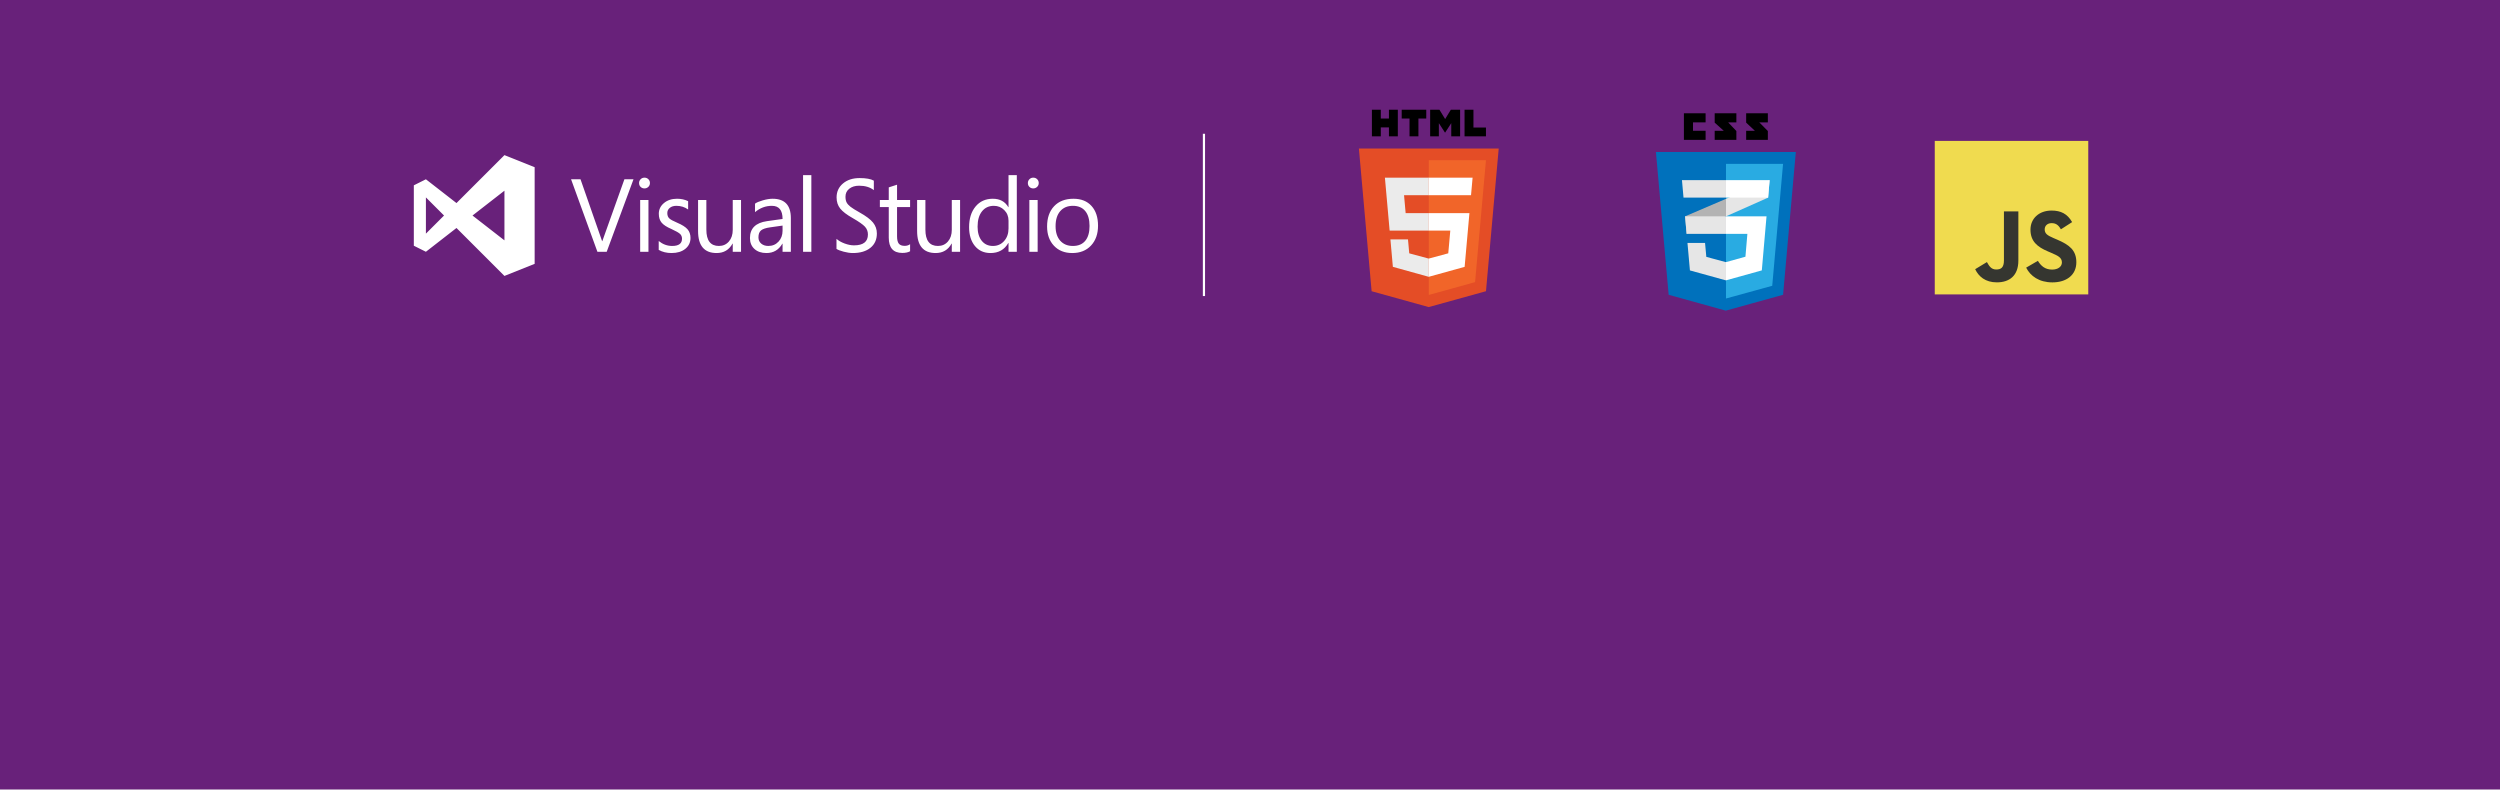
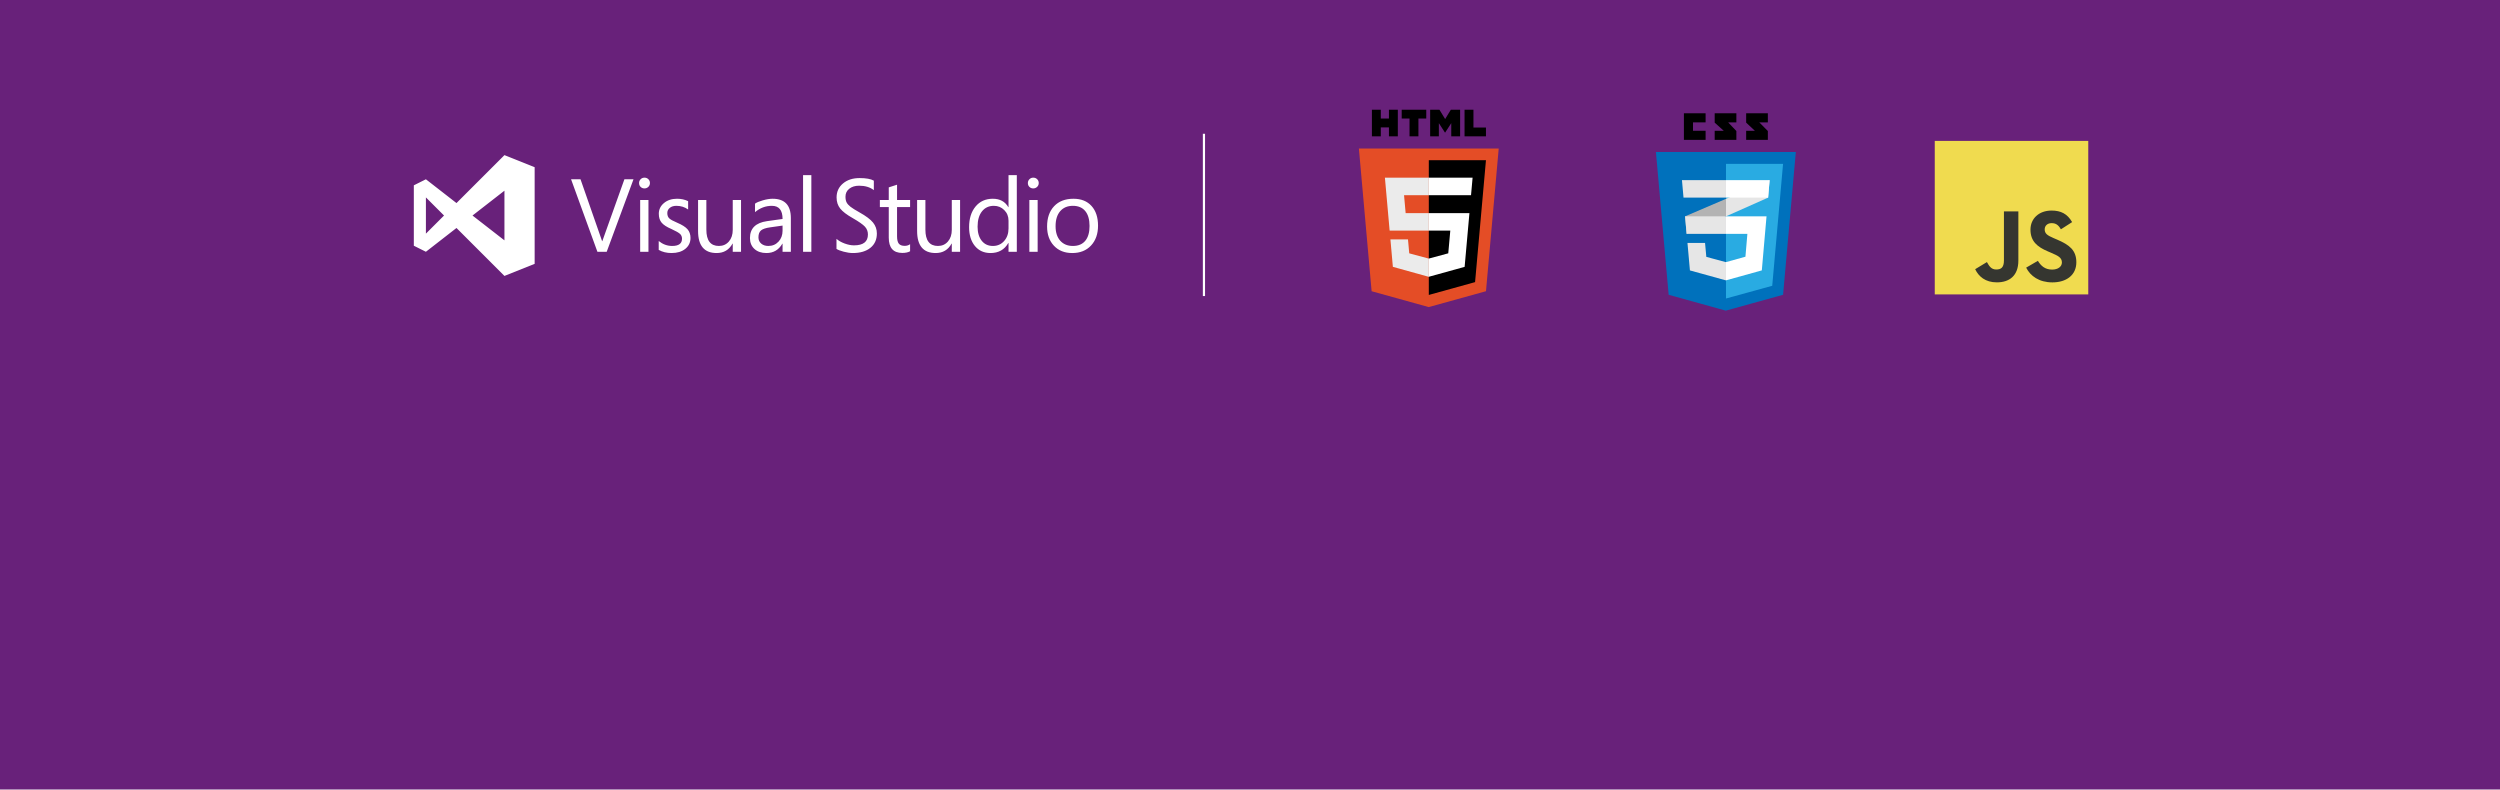
<svg xmlns="http://www.w3.org/2000/svg" viewBox="0 0 1140 360" enable-background="new 0 0 1140 360">
  <path fill="#68217A" d="M0 0h1140v360h-1140v-360z" />
  <polygon fill="#E44D26" points="625.457,132.801 619.654,67.717 683.416,67.717 677.607,132.791 651.496,140.03" />
-   <polygon fill="#F16529" points="651.535,134.497 672.634,128.648 677.598,73.039 651.535,73.039" />
+   <polygon fill="" points="651.535,134.497 672.634,128.648 677.598,73.039 651.535,73.039" />
  <polygon fill="#EBEBEB" points="651.535,97.178 640.973,97.178 640.243,89.004 651.535,89.004 651.535,81.021 651.508,81.021 631.519,81.021 631.71,83.163 633.672,105.16 651.535,105.16" />
  <polygon fill="#EBEBEB" points="651.535,117.909 651.5,117.918 642.61,115.517 642.042,109.151 637.722,109.151 634.029,109.151 635.147,121.685 651.499,126.224 651.535,126.214" />
  <path d="M625.587 50.03h4.057v4.008h3.711v-4.008h4.057v12.137h-4.057v-4.064h-3.711v4.064h-4.057v-12.137zm17.158 4.025h-3.571v-4.025h11.201v4.025h-3.573v8.112h-4.057v-8.112zm9.407-4.025h4.23l2.602 4.264 2.599-4.264h4.231v12.137h-4.04v-6.016l-2.791 4.315h-.07l-2.793-4.315v6.016h-3.969v-12.137zm15.682 0h4.058v8.125h5.705v4.012h-9.762v-12.137z" />
  <polygon fill="#fff" points="651.508,97.178 651.508,105.16 661.337,105.16 660.41,115.512 651.508,117.915 651.508,126.22 667.872,121.685 667.992,120.336 669.868,99.321 670.062,97.178 667.911,97.178" />
  <polygon fill="#fff" points="651.508,81.021 651.508,85.979 651.508,88.984 651.508,89.004 670.763,89.004 670.763,89.004 670.789,89.004 670.949,87.209 671.313,83.163 671.503,81.021" />
  <polygon points="777.75,55.803 777.75,51.656 767.862,51.656 767.862,63.777 777.75,63.777 777.75,59.631 772.008,59.631 772.008,55.803" />
  <polygon points="791.785,51.656 781.896,51.656 781.896,55.913 786.023,59.631 781.896,59.631 781.896,63.777 791.785,63.777 791.785,59.74 788.034,55.803 791.785,55.803" />
  <polygon points="806.138,51.656 796.25,51.656 796.25,55.913 800.217,59.631 796.25,59.631 796.25,63.777 806.138,63.777 806.138,59.74 802.228,55.803 806.138,55.803" />
  <polygon fill="#0071BC" points="760.908,134.424 755.103,69.309 818.897,69.309 813.085,134.413 786.961,141.656" />
  <polygon fill="#29ABE2" points="787.054,136.117 808.137,130.316 813.077,74.732 787.054,74.732" />
  <polygon fill="#B3B3B3" points="768.392,98.655 769.091,106.629 787.054,98.655 787.054,90.668" />
  <polygon fill="#E6E6E6" points="806.948,82.142 787.054,90.668 787.054,98.655 806.262,90.116" />
  <polygon fill="#E6E6E6" points="787.054,119.519 786.992,119.529 778.084,117.136 777.502,110.776 769.485,110.776 770.603,123.307 786.99,127.844 787.054,127.829" />
  <polygon fill="#fff" points="787.054,98.655 787.054,106.629 796.807,106.629 795.92,117.055 787.054,119.526 787.054,127.835 803.386,123.298 805.536,98.655" />
  <polygon fill="#E6E6E6" points="787.054,98.655 768.392,98.655 769.091,106.629 787.054,106.629" />
  <polygon fill="#E6E6E6" points="787.054,90.116 787.054,82.142 786.973,82.142 766.974,82.142 767.682,90.116" />
  <polygon fill="#fff" points="787.054,82.142 787.054,90.016 787.054,90.116 806.262,90.116 806.948,82.142" />
  <rect x="882.25" y="64.25" fill="#F0DB4F" width="70" height="70" />
  <path fill="#353630" d="M929.272 118.938c1.41 2.302 3.244 3.994 6.489 3.994 2.726 0 4.467-1.362 4.467-3.244 0-2.256-1.789-3.054-4.789-4.367l-1.644-.706c-4.747-2.022-7.9-4.556-7.9-9.911 0-4.933 3.759-8.689 9.633-8.689 4.182 0 7.189 1.456 9.356 5.267l-5.122 3.289c-1.128-2.022-2.344-2.819-4.233-2.819-1.927 0-3.148 1.222-3.148 2.819 0 1.973 1.222 2.772 4.044 3.994l1.644.704c5.589 2.397 8.744 4.84 8.744 10.333 0 5.922-4.652 9.167-10.9 9.167-6.109 0-10.056-2.911-11.987-6.727l5.346-3.104zm-23.236.57c1.033 1.833 1.973 3.383 4.233 3.383 2.161 0 3.524-.846 3.524-4.133v-22.367h6.578v22.456c0 6.811-3.993 9.911-9.822 9.911-5.267 0-8.317-2.726-9.868-6.008l5.355-3.242z" />
  <path d="M296.374 83.453c0 .708-.246 1.296-.737 1.763-.494.47-1.076.704-1.752.704-.693 0-1.277-.227-1.752-.681-.477-.452-.715-1.048-.715-1.786 0-.66.234-1.234.703-1.717.468-.484 1.057-.727 1.765-.727.706 0 1.299.239 1.775.715.475.477.713 1.054.713 1.729zm177.29 0c0 .708-.245 1.296-.737 1.763-.494.47-1.076.704-1.752.704-.693 0-1.277-.227-1.752-.681-.477-.452-.715-1.048-.715-1.786 0-.66.234-1.234.703-1.717.468-.484 1.057-.727 1.765-.727.706 0 1.299.239 1.775.715.475.477.713 1.054.713 1.729zm-184.79-1.697l-12.216 33.052h-4.241l-12.008-33.052h4.31l9.842 28.212h.092l10.072-28.212h4.149zm6.822 33.052h-3.78v-23.602h3.78v23.602zm19.173-6.316c0 2.044-.788 3.703-2.362 4.978-1.575 1.276-3.669 1.913-6.281 1.913-2.228 0-4.18-.476-5.854-1.429v-4.056c1.859 1.506 3.903 2.258 6.131 2.258 2.996 0 4.494-1.098 4.494-3.296 0-.891-.292-1.617-.876-2.178-.584-.561-1.913-1.317-3.988-2.27-2.09-.891-3.565-1.848-4.425-2.87-.861-1.022-1.291-2.378-1.291-4.068 0-1.951.784-3.58 2.351-4.886s3.557-1.959 5.97-1.959c1.859 0 3.542.369 5.048 1.106v3.803c-1.537-1.121-3.319-1.682-5.347-1.682-1.244 0-2.247.308-3.008.922-.761.614-1.141 1.406-1.141 2.374 0 1.045.292 1.848.876 2.408.584.561 1.79 1.226 3.619 1.994 2.243.953 3.818 1.951 4.725 2.996.906 1.046 1.359 2.36 1.359 3.942zm23.041 6.316h-3.78v-3.734h-.092c-1.567 2.873-3.987 4.31-7.26 4.31-5.639 0-8.459-3.357-8.459-10.072v-14.106h3.78v13.507c0 4.964 1.905 7.444 5.716 7.444 1.875 0 3.396-.68 4.564-2.04 1.168-1.36 1.752-3.13 1.752-5.313v-13.598h3.78v23.602zm22.716 0h-3.78v-3.688h-.092c-1.644 2.843-4.064 4.264-7.26 4.264-2.274 0-4.095-.618-5.462-1.855-1.368-1.237-2.051-2.9-2.051-4.99 0-4.394 2.597-6.961 7.791-7.698l7.076-.991c0-3.995-1.621-5.993-4.863-5.993-2.843 0-5.409.96-7.698 2.881v-3.872c.692-.522 1.875-1.026 3.549-1.51 1.675-.484 3.165-.726 4.472-.726 5.547 0 8.321 2.943 8.321 8.828v15.35zm-3.78-11.94l-5.716.807c-1.952.276-3.319.741-4.103 1.394-.784.653-1.176 1.71-1.176 3.17 0 1.183.422 2.132 1.268 2.846.845.714 1.928 1.071 3.25 1.071 1.875 0 3.423-.66 4.644-1.982 1.222-1.321 1.832-2.973 1.832-4.956v-2.35zm13.13 11.94h-3.78v-34.942h3.78v34.942zm29.875-8.344c0 2.781-.983 4.964-2.95 6.546-1.967 1.583-4.641 2.374-8.021 2.374-1.23 0-2.616-.204-4.16-.611-1.544-.407-2.639-.833-3.284-1.279v-4.587c.937.845 2.17 1.552 3.699 2.121s2.954.853 4.276.853c4.241 0 6.361-1.652 6.361-4.956 0-1.383-.453-2.57-1.36-3.561-.907-.991-2.766-2.294-5.578-3.907-2.719-1.536-4.625-2.996-5.716-4.379-1.091-1.383-1.637-3.065-1.637-5.048 0-2.612.976-4.736 2.927-6.373 1.951-1.637 4.472-2.455 7.56-2.455 2.965 0 5.132.392 6.5 1.176v4.333c-1.721-1.352-3.957-2.028-6.707-2.028-1.829 0-3.323.457-4.483 1.371-1.16.914-1.74 2.124-1.74 3.63 0 1.091.173 1.967.519 2.627.346.661.93 1.314 1.752 1.959.822.646 2.209 1.514 4.16 2.604 2.919 1.629 4.963 3.166 6.131 4.61 1.167 1.446 1.751 3.105 1.751 4.98zm15.151 8.113c-.907.507-2.09.761-3.549.761-4.118 0-6.177-2.32-6.177-6.961v-13.967h-4.057v-3.204h4.057v-5.762l3.78-1.221v6.983h5.946v3.204h-5.946v13.322c0 1.583.269 2.709.807 3.377.538.668 1.437 1.003 2.697 1.003.937 0 1.752-.254 2.443-.761v3.226zm22.793.231h-3.78v-3.734h-.092c-1.567 2.873-3.987 4.31-7.26 4.31-5.639 0-8.459-3.357-8.459-10.072v-14.106h3.78v13.507c0 4.964 1.905 7.444 5.716 7.444 1.874 0 3.396-.68 4.563-2.04 1.168-1.36 1.752-3.13 1.752-5.313v-13.598h3.78v23.602zm25.871 0h-3.78v-4.011h-.092c-1.752 3.058-4.456 4.587-8.113 4.587-2.981 0-5.355-1.071-7.122-3.215-1.767-2.143-2.651-5.005-2.651-8.586 0-3.902.98-7.037 2.939-9.404 1.959-2.366 4.583-3.549 7.871-3.549 3.227 0 5.585 1.276 7.076 3.826h.092v-14.59h3.78v34.942zm-3.78-10.672v-3.48c0-1.951-.65-3.572-1.948-4.863-1.299-1.291-2.878-1.936-4.737-1.936-2.274 0-4.079.841-5.416 2.524s-2.005 4.015-2.005 6.995c0 2.705.63 4.844 1.89 6.419 1.26 1.575 2.958 2.363 5.094 2.363 2.074 0 3.78-.752 5.117-2.258 1.337-1.508 2.005-3.428 2.005-5.764zm13.282 10.672h-3.78v-23.602h3.78v23.602zm27.536-11.893c0 3.749-1.064 6.765-3.192 9.047-2.128 2.282-4.982 3.423-8.563 3.423-3.488 0-6.273-1.11-8.355-3.33-2.082-2.22-3.123-5.143-3.123-8.77 0-3.903 1.068-6.987 3.204-9.254 2.135-2.266 5.078-3.4 8.828-3.4 3.503 0 6.246 1.095 8.228 3.285 1.982 2.188 2.973 5.188 2.973 8.999zm-3.872.138c0-2.965-.657-5.24-1.971-6.823-1.314-1.582-3.192-2.374-5.635-2.374-2.428 0-4.349.811-5.762 2.432-1.414 1.621-2.12 3.906-2.12 6.857 0 2.828.71 5.036 2.132 6.626 1.421 1.59 3.338 2.385 5.751 2.385 2.458 0 4.341-.784 5.647-2.351 1.304-1.566 1.958-3.817 1.958-6.752zm-266.807-32.32l-21.866 21.866-13.946-10.847-5.509 2.754v27.547l5.509 2.755 13.946-10.848 21.866 21.866 13.774-5.509v-44.075l-13.774-5.509zm-35.812 35.811v-16.528l8.265 8.265-8.265 8.263zm21.251-8.263l14.561-11.326v22.651l-14.561-11.325z" fill="#fff" />
  <rect x="548.5" y="61" fill="#fff" width="1" height="74" />
</svg>
